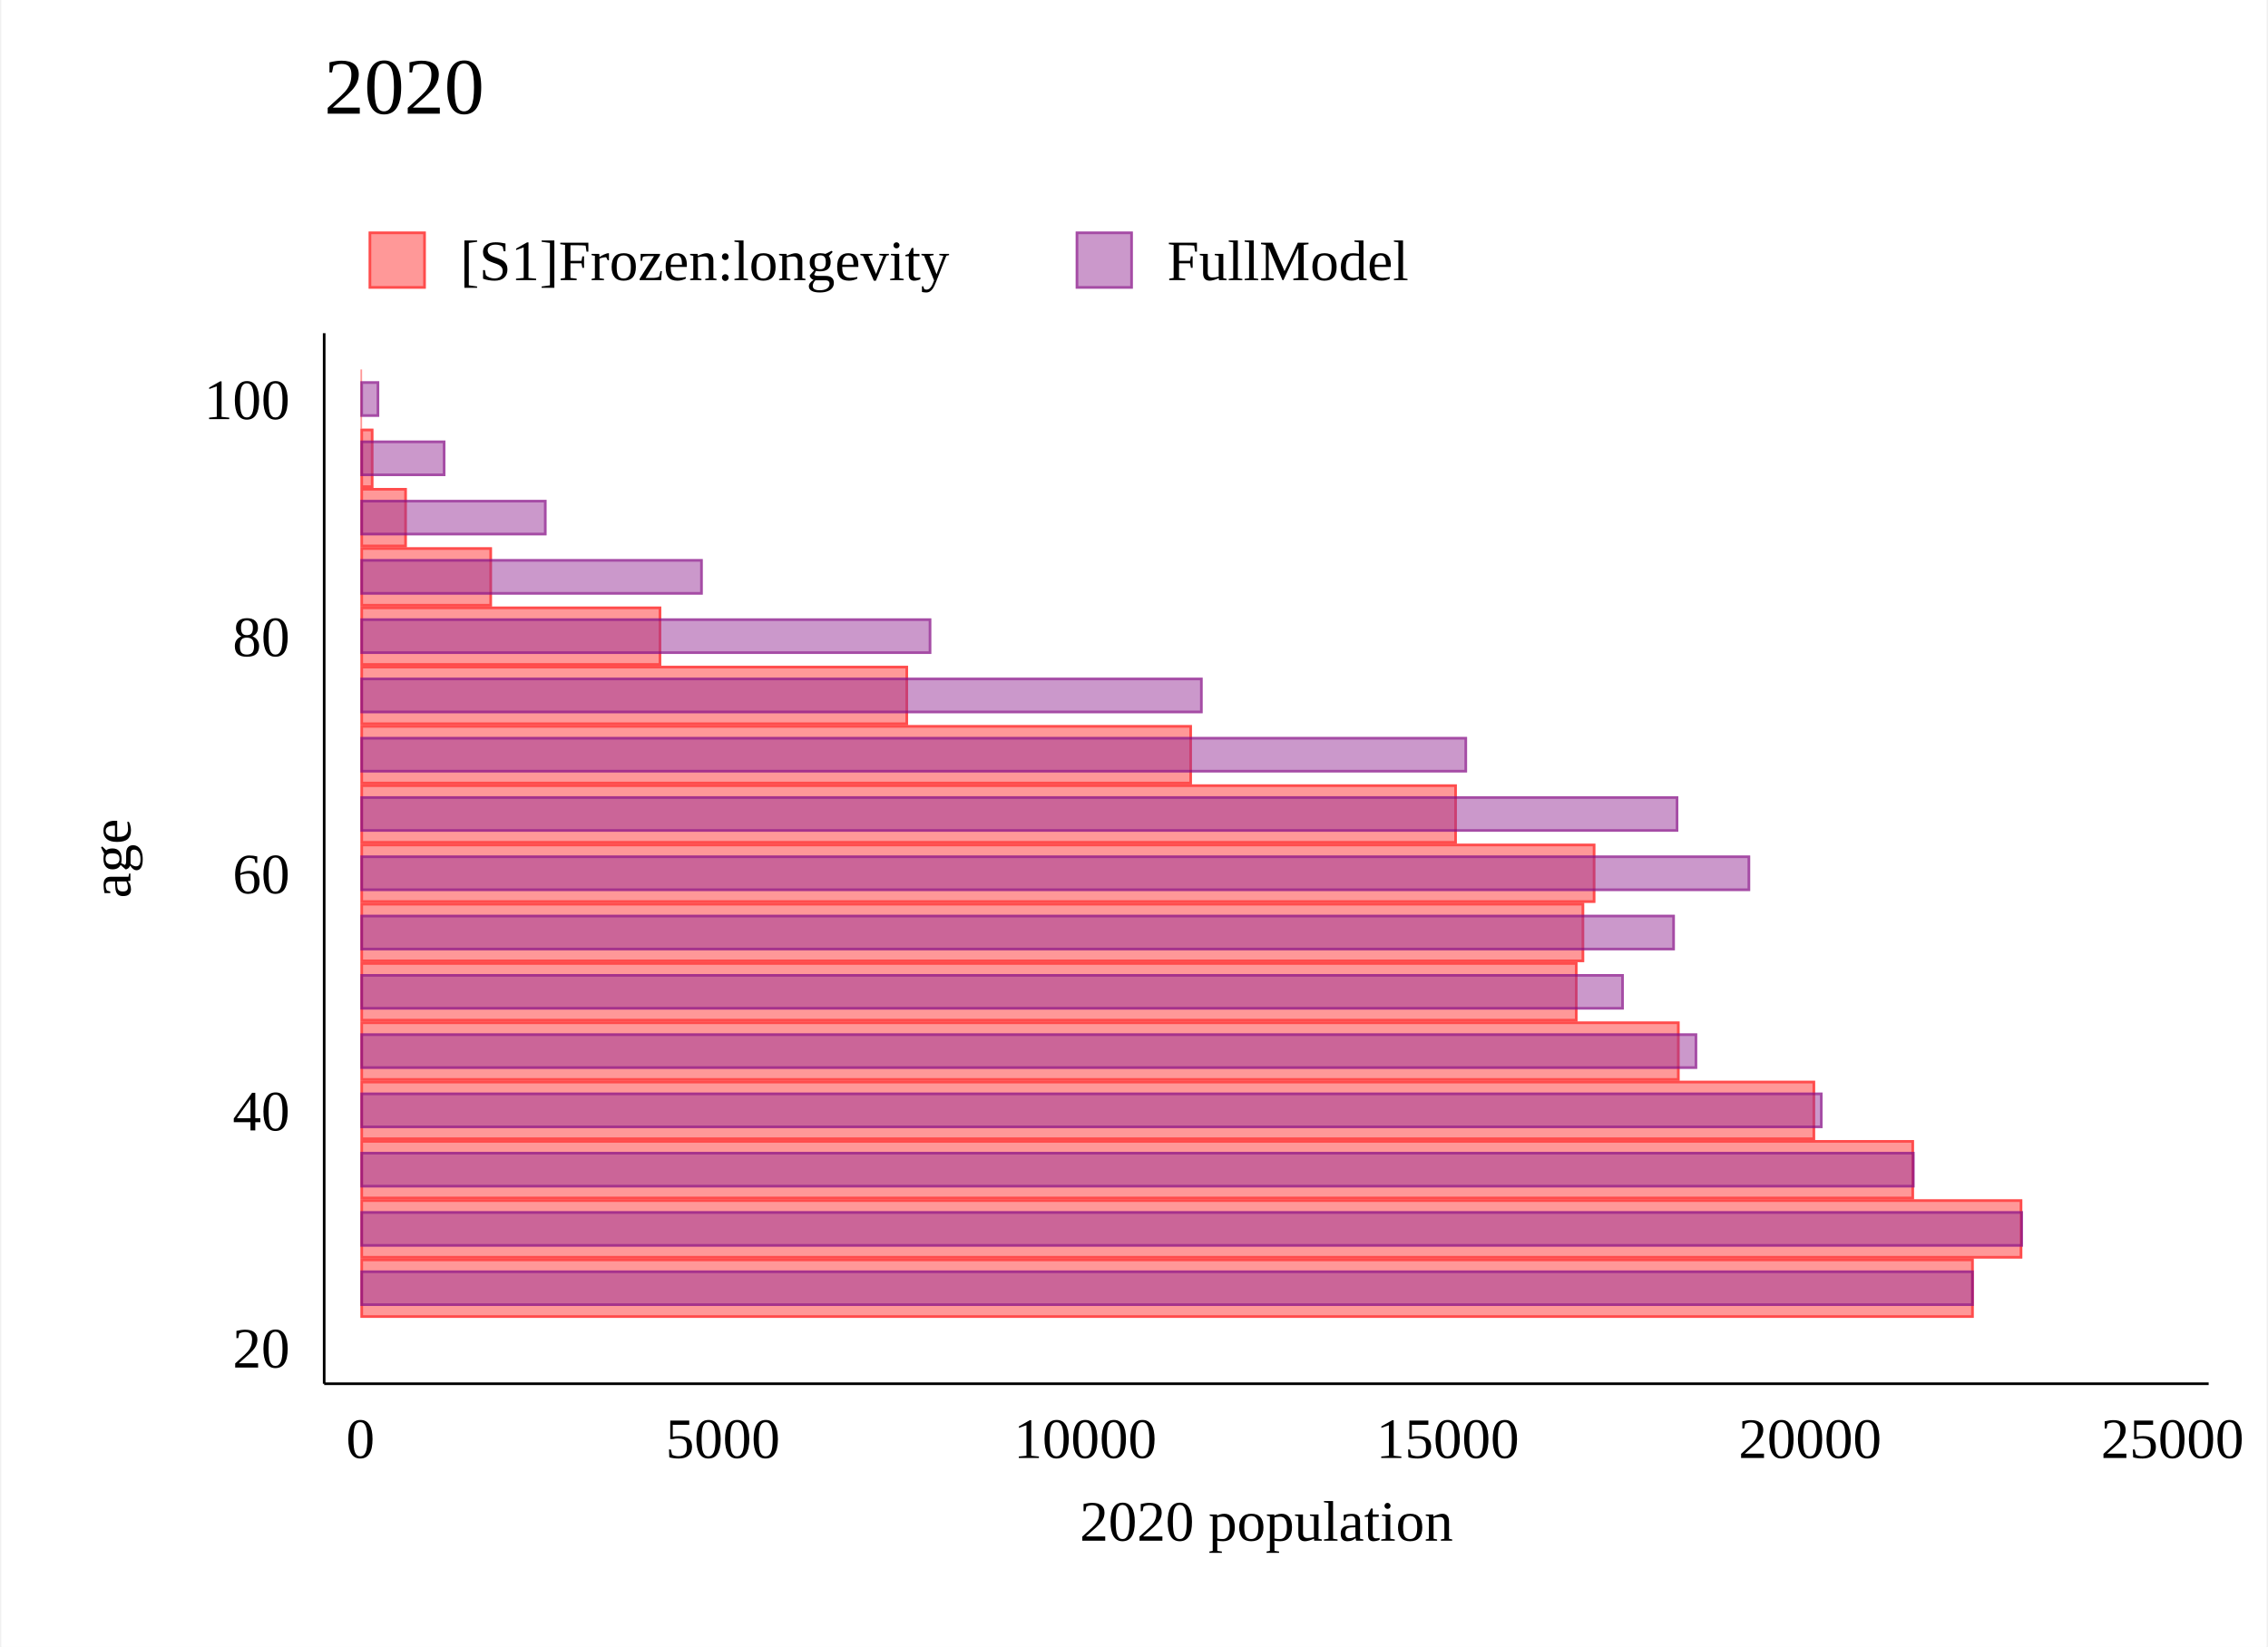
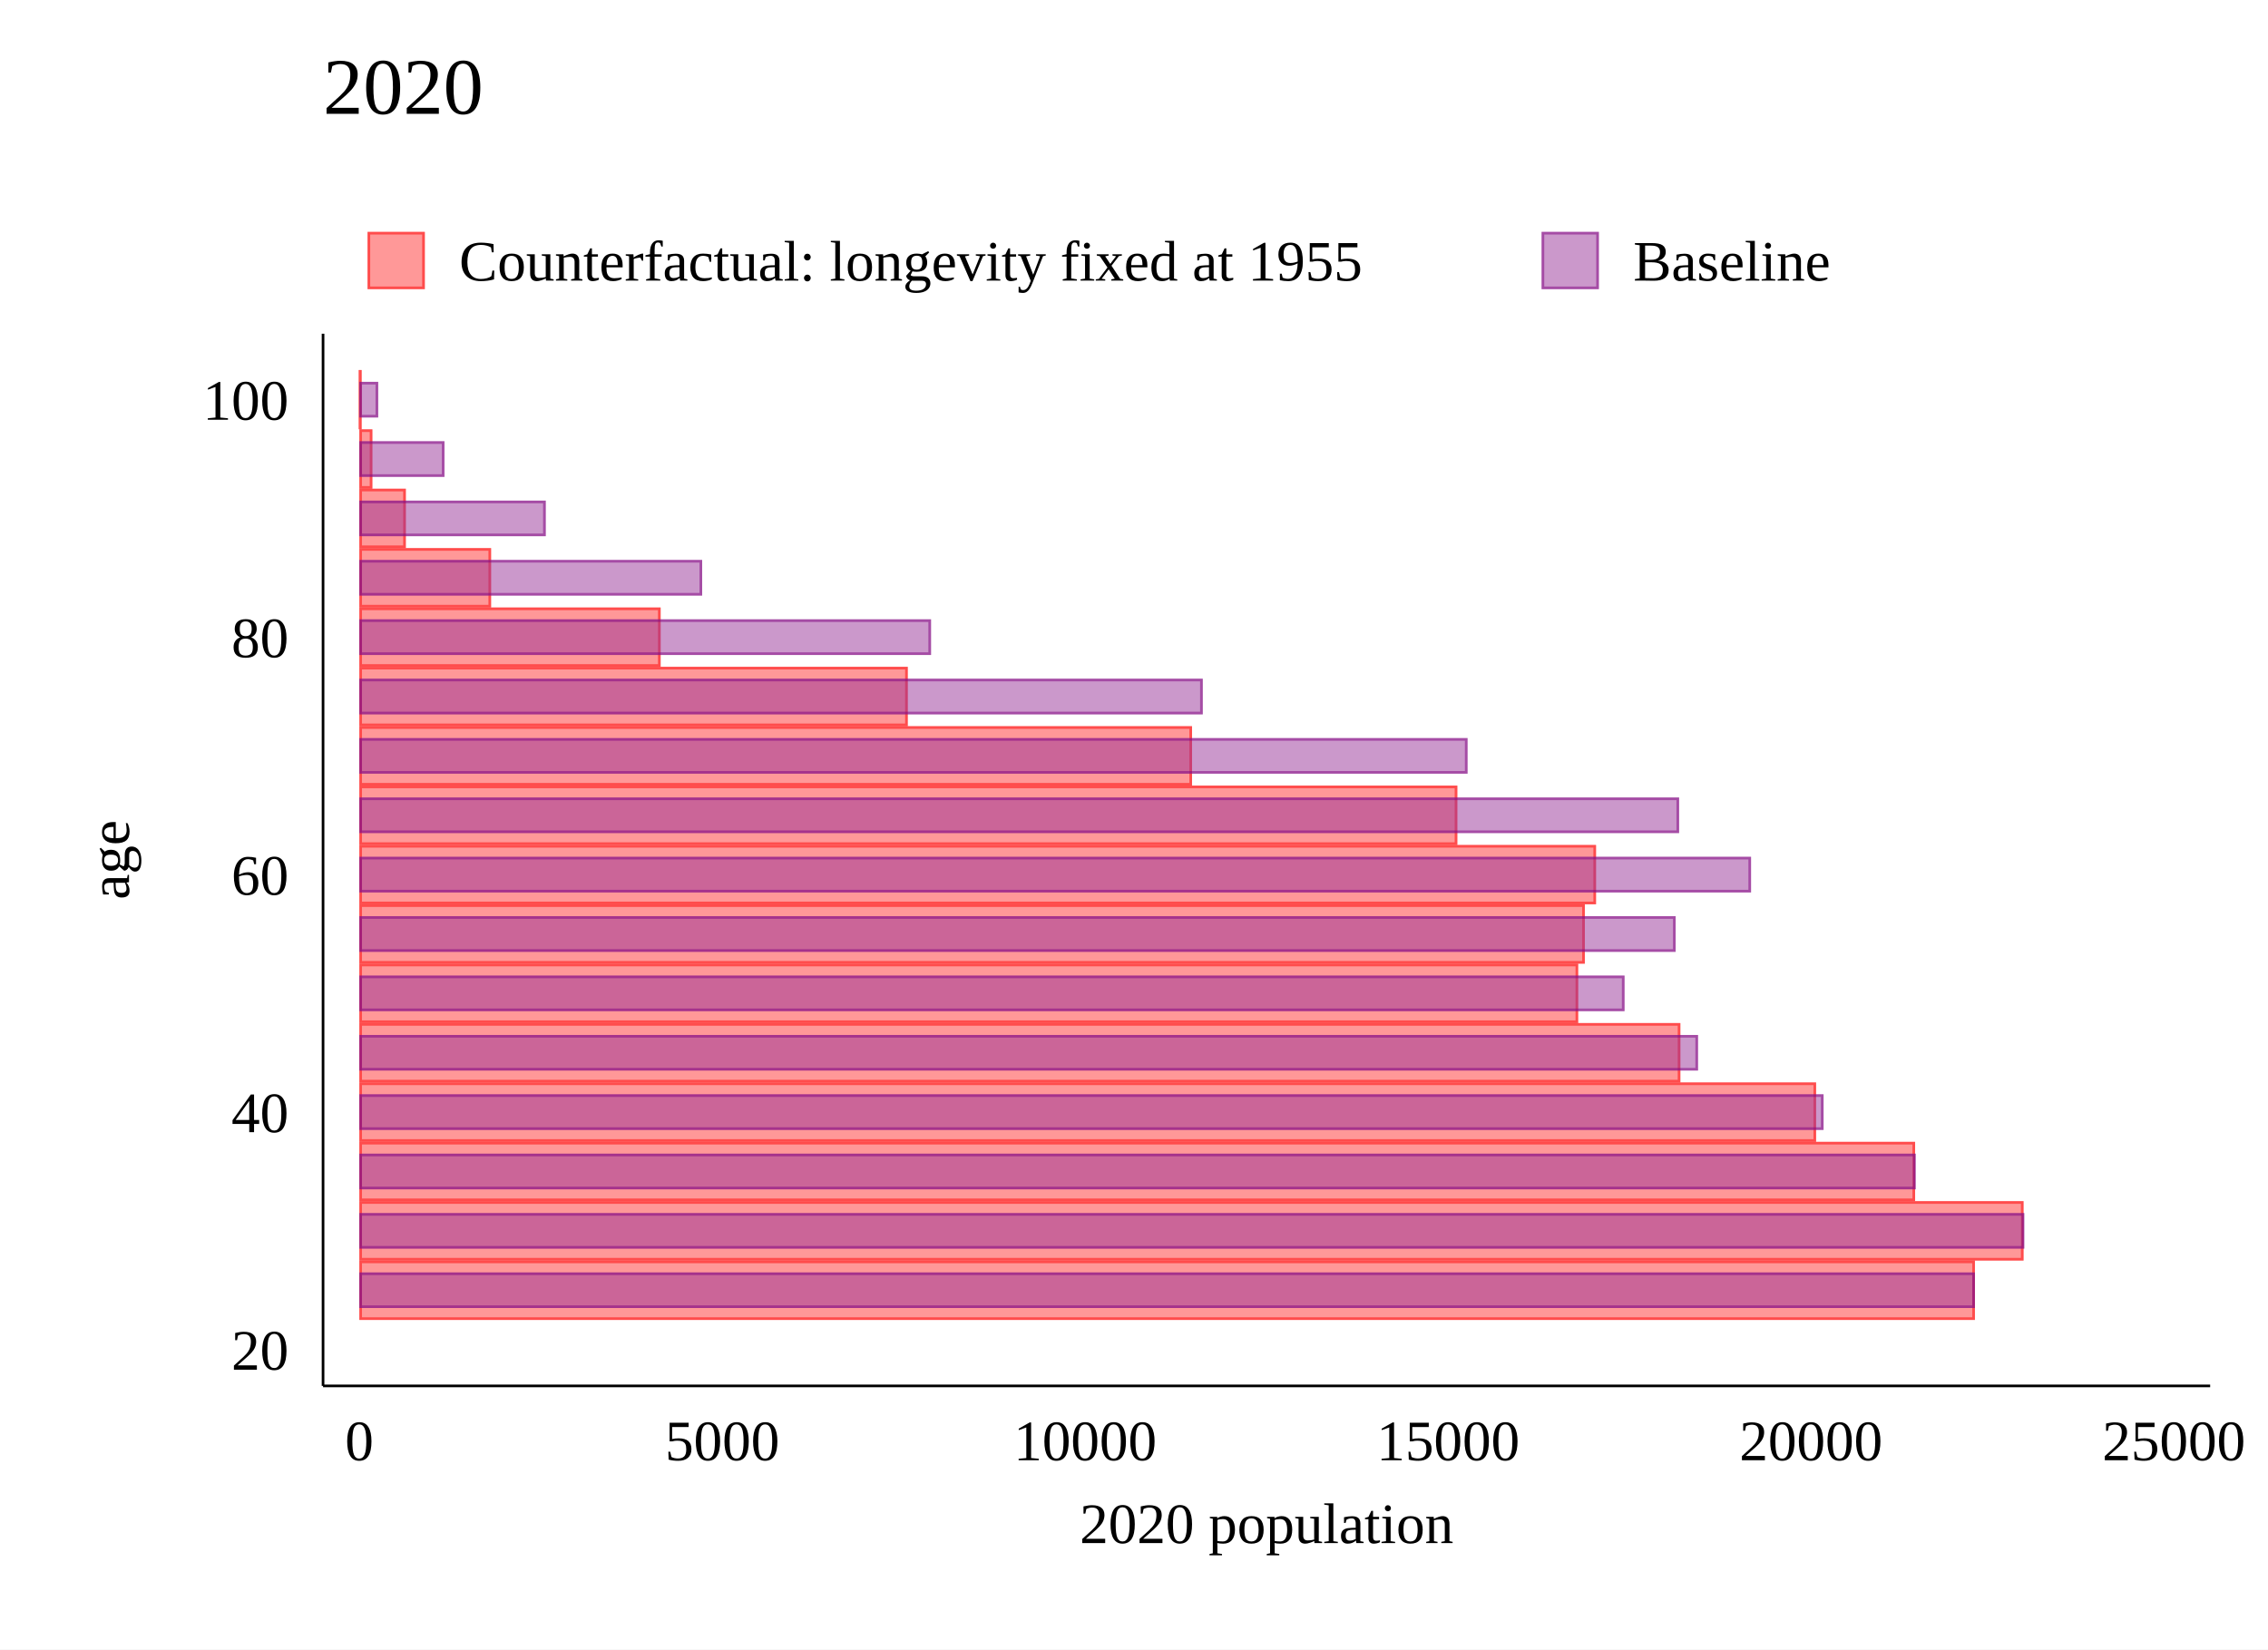
- <svg xmlns="http://www.w3.org/2000/svg" version="1.1" width="3.58in" height="2.60in" viewBox="0 0 2574 1872">
+ <svg xmlns="http://www.w3.org/2000/svg" version="1.1" width="3.575in" height="2.600in" viewBox="0 0 2574 1872">
  <rect x="0" y="0" width="2574" height="1872" style="fill:#FFFFFF;stroke:none" />
  <rect x="0.00" y="0.00" width="2573.92" height="1872.00" style="fill:#FFFFFF" />
  <rect x="1.50" y="1.50" width="2570.92" height="1869.00" style="fill:none;stroke:#FFFFFF;stroke-width:3.00" />
  <rect x="366.63" y="378.79" width="2141.73" height="1194.29" style="fill:#FFFFFF" />
-   <rect x="368.13" y="380.29" width="2138.73" height="1191.29" style="fill:none;stroke:#FFFFFF;stroke-width:3.00" />
+   <rect x="368.13" y="380.29" width="2138.73" height="1191.29" style="fill:none;stroke:#FFFFFF;stroke-opacity:0.00;stroke-width:3.00" />
  <rect x="407.82" y="1430.79" width="1833.57" height="67.41" style="fill:#FF3333;fill-opacity:0.50" />
  <rect x="409.32" y="1432.29" width="1830.57" height="64.41" style="fill:none;stroke:#FF0000;stroke-opacity:0.50;stroke-width:3.00" />
  <rect x="407.82" y="1363.38" width="1888.75" height="67.41" style="fill:#FF3333;fill-opacity:0.50" />
  <rect x="409.32" y="1364.88" width="1885.75" height="64.41" style="fill:none;stroke:#FF0000;stroke-opacity:0.50;stroke-width:3.00" />
  <rect x="407.82" y="1296.05" width="1765.68" height="67.33" style="fill:#FF3333;fill-opacity:0.50" />
  <rect x="409.32" y="1297.55" width="1762.68" height="64.33" style="fill:none;stroke:#FF0000;stroke-opacity:0.50;stroke-width:3.00" />
  <rect x="407.82" y="1228.64" width="1653.31" height="67.41" style="fill:#FF3333;fill-opacity:0.50" />
  <rect x="409.32" y="1230.14" width="1650.31" height="64.41" style="fill:none;stroke:#FF0000;stroke-opacity:0.50;stroke-width:3.00" />
  <rect x="407.82" y="1161.23" width="1499.27" height="67.41" style="fill:#FF3333;fill-opacity:0.50" />
  <rect x="409.32" y="1162.73" width="1496.27" height="64.41" style="fill:none;stroke:#FF0000;stroke-opacity:0.50;stroke-width:3.00" />
  <rect x="407.82" y="1093.82" width="1383.28" height="67.41" style="fill:#FF3333;fill-opacity:0.50" />
  <rect x="409.32" y="1095.32" width="1380.28" height="64.41" style="fill:none;stroke:#FF0000;stroke-opacity:0.50;stroke-width:3.00" />
  <rect x="407.82" y="1026.41" width="1390.84" height="67.41" style="fill:#FF3333;fill-opacity:0.50" />
  <rect x="409.32" y="1027.91" width="1387.84" height="64.41" style="fill:none;stroke:#FF0000;stroke-opacity:0.50;stroke-width:3.00" />
  <rect x="407.82" y="959.09" width="1403.55" height="67.33" style="fill:#FF3333;fill-opacity:0.50" />
  <rect x="409.32" y="960.59" width="1400.55" height="64.33" style="fill:none;stroke:#FF0000;stroke-opacity:0.50;stroke-width:3.00" />
  <rect x="407.82" y="891.68" width="1246.14" height="67.41" style="fill:#FF3333;fill-opacity:0.50" />
  <rect x="409.32" y="893.18" width="1243.14" height="64.41" style="fill:none;stroke:#FF0000;stroke-opacity:0.50;stroke-width:3.00" />
  <rect x="407.82" y="824.27" width="945.06" height="67.41" style="fill:#FF3333;fill-opacity:0.50" />
  <rect x="409.32" y="825.77" width="942.06" height="64.41" style="fill:none;stroke:#FF0000;stroke-opacity:0.50;stroke-width:3.00" />
  <rect x="407.82" y="756.86" width="622.43" height="67.41" style="fill:#FF3333;fill-opacity:0.50" />
  <rect x="409.32" y="758.36" width="619.43" height="64.41" style="fill:none;stroke:#FF0000;stroke-opacity:0.50;stroke-width:3.00" />
  <rect x="407.82" y="689.53" width="341.94" height="67.33" style="fill:#FF3333;fill-opacity:0.50" />
  <rect x="409.32" y="691.03" width="338.94" height="64.33" style="fill:none;stroke:#FF0000;stroke-opacity:0.50;stroke-width:3.00" />
  <rect x="407.82" y="622.12" width="149.53" height="67.41" style="fill:#FF3333;fill-opacity:0.50" />
  <rect x="409.32" y="623.62" width="146.53" height="64.41" style="fill:none;stroke:#FF0000;stroke-opacity:0.50;stroke-width:3.00" />
  <rect x="407.82" y="554.71" width="52.77" height="67.41" style="fill:#FF3333;fill-opacity:0.50" />
  <rect x="409.32" y="556.21" width="49.77" height="64.41" style="fill:none;stroke:#FF0000;stroke-opacity:0.50;stroke-width:3.00" />
  <rect x="407.82" y="487.31" width="14.80" height="67.41" style="fill:#FF3333;fill-opacity:0.50" />
  <rect x="409.32" y="488.81" width="11.80" height="64.41" style="fill:none;stroke:#FF0000;stroke-opacity:0.50;stroke-width:3.00" />
  <rect x="407.82" y="419.98" width="1.93" height="67.33" style="fill:#FF3333;fill-opacity:0.50" />
-   <rect x="409.32" y="421.48" width="-1.07" height="64.33" style="fill:none;stroke:#FF0000;stroke-opacity:0.50;stroke-width:3.00" />
+   <rect x="408.25" y="421.48" width="1.07" height="64.33" style="fill:none;stroke:#FF0000;stroke-opacity:0.50;stroke-width:3.00" />
  <rect x="407.82" y="1444.30" width="1833.57" height="40.38" style="fill:#993399;fill-opacity:0.50" />
  <rect x="409.32" y="1445.80" width="1830.57" height="37.38" style="fill:none;stroke:#800080;stroke-opacity:0.50;stroke-width:3.00" />
  <rect x="407.82" y="1376.89" width="1889.56" height="40.38" style="fill:#993399;fill-opacity:0.50" />
  <rect x="409.32" y="1378.39" width="1886.56" height="37.38" style="fill:none;stroke:#800080;stroke-opacity:0.50;stroke-width:3.00" />
  <rect x="407.82" y="1309.48" width="1766.33" height="40.46" style="fill:#993399;fill-opacity:0.50" />
  <rect x="409.32" y="1310.98" width="1763.33" height="37.46" style="fill:none;stroke:#800080;stroke-opacity:0.50;stroke-width:3.00" />
  <rect x="407.82" y="1242.07" width="1661.76" height="40.46" style="fill:#993399;fill-opacity:0.50" />
  <rect x="409.32" y="1243.57" width="1658.76" height="37.46" style="fill:none;stroke:#800080;stroke-opacity:0.50;stroke-width:3.00" />
  <rect x="407.82" y="1174.75" width="1519.30" height="40.38" style="fill:#993399;fill-opacity:0.50" />
  <rect x="409.32" y="1176.25" width="1516.30" height="37.38" style="fill:none;stroke:#800080;stroke-opacity:0.50;stroke-width:3.00" />
  <rect x="407.82" y="1107.34" width="1435.89" height="40.38" style="fill:#993399;fill-opacity:0.50" />
  <rect x="409.32" y="1108.84" width="1432.89" height="37.38" style="fill:none;stroke:#800080;stroke-opacity:0.50;stroke-width:3.00" />
  <rect x="407.82" y="1039.93" width="1493.89" height="40.46" style="fill:#993399;fill-opacity:0.50" />
  <rect x="409.32" y="1041.43" width="1490.89" height="37.46" style="fill:none;stroke:#800080;stroke-opacity:0.50;stroke-width:3.00" />
  <rect x="407.82" y="972.52" width="1579.47" height="40.46" style="fill:#993399;fill-opacity:0.50" />
  <rect x="409.32" y="974.02" width="1576.47" height="37.46" style="fill:none;stroke:#800080;stroke-opacity:0.50;stroke-width:3.00" />
  <rect x="407.82" y="905.19" width="1497.83" height="40.38" style="fill:#993399;fill-opacity:0.50" />
  <rect x="409.32" y="906.69" width="1494.83" height="37.38" style="fill:none;stroke:#800080;stroke-opacity:0.50;stroke-width:3.00" />
  <rect x="407.82" y="837.78" width="1257.72" height="40.38" style="fill:#993399;fill-opacity:0.50" />
  <rect x="409.32" y="839.28" width="1254.72" height="37.38" style="fill:none;stroke:#800080;stroke-opacity:0.50;stroke-width:3.00" />
  <rect x="407.82" y="770.37" width="957.21" height="40.46" style="fill:#993399;fill-opacity:0.50" />
  <rect x="409.32" y="771.87" width="954.21" height="37.46" style="fill:none;stroke:#800080;stroke-opacity:0.50;stroke-width:3.00" />
  <rect x="407.82" y="702.97" width="648.81" height="40.46" style="fill:#993399;fill-opacity:0.50" />
  <rect x="409.32" y="704.47" width="645.81" height="37.46" style="fill:none;stroke:#800080;stroke-opacity:0.50;stroke-width:3.00" />
  <rect x="407.82" y="635.56" width="389.08" height="40.46" style="fill:#993399;fill-opacity:0.50" />
  <rect x="409.32" y="637.06" width="386.08" height="37.46" style="fill:none;stroke:#800080;stroke-opacity:0.50;stroke-width:3.00" />
  <rect x="407.82" y="568.23" width="211.55" height="40.38" style="fill:#993399;fill-opacity:0.50" />
  <rect x="409.32" y="569.73" width="208.55" height="37.38" style="fill:none;stroke:#800080;stroke-opacity:0.50;stroke-width:3.00" />
  <rect x="407.82" y="500.82" width="96.61" height="40.46" style="fill:#993399;fill-opacity:0.50" />
  <rect x="409.32" y="502.32" width="93.61" height="37.46" style="fill:none;stroke:#800080;stroke-opacity:0.50;stroke-width:3.00" />
  <rect x="407.82" y="433.41" width="21.40" height="40.46" style="fill:#993399;fill-opacity:0.50" />
  <rect x="409.32" y="434.91" width="18.40" height="37.46" style="fill:none;stroke:#800080;stroke-opacity:0.50;stroke-width:3.00" />
  <line x1="366.63" y1="1573.08" x2="366.63" y2="378.79" style="stroke:#000000;stroke-width:3.00" />
  <text x="327.62" y="1554.67" style="font-family:'Times New Roman';font-size:64.99px;fill:#000000" text-anchor="end">20</text>
  <text x="327.62" y="1285.11" style="font-family:'Times New Roman';font-size:64.99px;fill:#000000" text-anchor="end">40</text>
  <text x="327.62" y="1015.56" style="font-family:'Times New Roman';font-size:64.99px;fill:#000000" text-anchor="end">60</text>
  <text x="327.62" y="746.00" style="font-family:'Times New Roman';font-size:64.99px;fill:#000000" text-anchor="end">80</text>
  <text x="327.62" y="476.45" style="font-family:'Times New Roman';font-size:64.99px;fill:#000000" text-anchor="end">100</text>
  <text x="146.40" y="975.90" style="font-family:'Times New Roman';font-size:64.99px;fill:#000000" transform="rotate(-90 146.40,975.90)" text-anchor="middle">age</text>
  <line x1="366.63" y1="1573.08" x2="2508.36" y2="1573.08" style="stroke:#000000;stroke-width:3.00" />
  <text x="407.82" y="1657.47" style="font-family:'Times New Roman';font-size:64.99px;fill:#000000" text-anchor="middle">0</text>
  <text x="819.74" y="1657.47" style="font-family:'Times New Roman';font-size:64.99px;fill:#000000" text-anchor="middle">5000</text>
  <text x="1231.58" y="1657.47" style="font-family:'Times New Roman';font-size:64.99px;fill:#000000" text-anchor="middle">10000</text>
  <text x="1643.50" y="1657.47" style="font-family:'Times New Roman';font-size:64.99px;fill:#000000" text-anchor="middle">15000</text>
  <text x="2055.34" y="1657.47" style="font-family:'Times New Roman';font-size:64.99px;fill:#000000" text-anchor="middle">20000</text>
  <text x="2467.18" y="1657.47" style="font-family:'Times New Roman';font-size:64.99px;fill:#000000" text-anchor="middle">25000</text>
  <text x="1437.50" y="1751.51" style="font-family:'Times New Roman';font-size:64.99px;fill:#000000" text-anchor="middle">2020 population</text>
-   <rect x="389.08" y="235.13" width="1250.00" height="121.14" style="fill:#FFFFFF" />
-   <rect x="390.58" y="236.63" width="1247.00" height="118.14" style="fill:none;stroke:#FFFFFF;stroke-width:3.00" />
+   <rect x="389.08" y="235.13" width="1748.55" height="121.14" style="fill:#FFFFFF" />
+   <rect x="390.58" y="236.63" width="1745.55" height="118.14" style="fill:none;stroke:#FFFFFF;stroke-opacity:0.00;stroke-width:3.00" />
  <rect x="417.15" y="263.20" width="64.99" height="65.00" style="fill:#FF3333;fill-opacity:0.50" />
  <rect x="418.65" y="264.70" width="61.99" height="62.00" style="fill:none;stroke:#FF0000;stroke-opacity:0.50;stroke-width:3.00" />
-   <rect x="1220.72" y="263.20" width="64.99" height="65.00" style="fill:#993399;fill-opacity:0.50" />
-   <rect x="1222.22" y="264.70" width="61.99" height="62.00" style="fill:none;stroke:#800080;stroke-opacity:0.50;stroke-width:3.00" />
-   <text x="521.15" y="318.47" style="font-family:'Times New Roman';font-size:64.99px;fill:#000000">[S1]Frozen:longevity</text>
-   <text x="1324.73" y="318.47" style="font-family:'Times New Roman';font-size:64.99px;fill:#000000">FullModel</text>
+   <rect x="1749.60" y="263.20" width="64.99" height="65.00" style="fill:#993399;fill-opacity:0.50" />
+   <rect x="1751.10" y="264.70" width="61.99" height="62.00" style="fill:none;stroke:#800080;stroke-opacity:0.50;stroke-width:3.00" />
+   <text x="521.15" y="318.47" style="font-family:'Times New Roman';font-size:64.99px;fill:#000000">Counterfactual: longevity fixed at 1955</text>
+   <text x="1853.60" y="318.47" style="font-family:'Times New Roman';font-size:64.99px;fill:#000000">Baseline</text>
  <text x="366.63" y="129.20" style="font-family:'Times New Roman';font-size:90.97px;fill:#000000">2020</text>
</svg>
